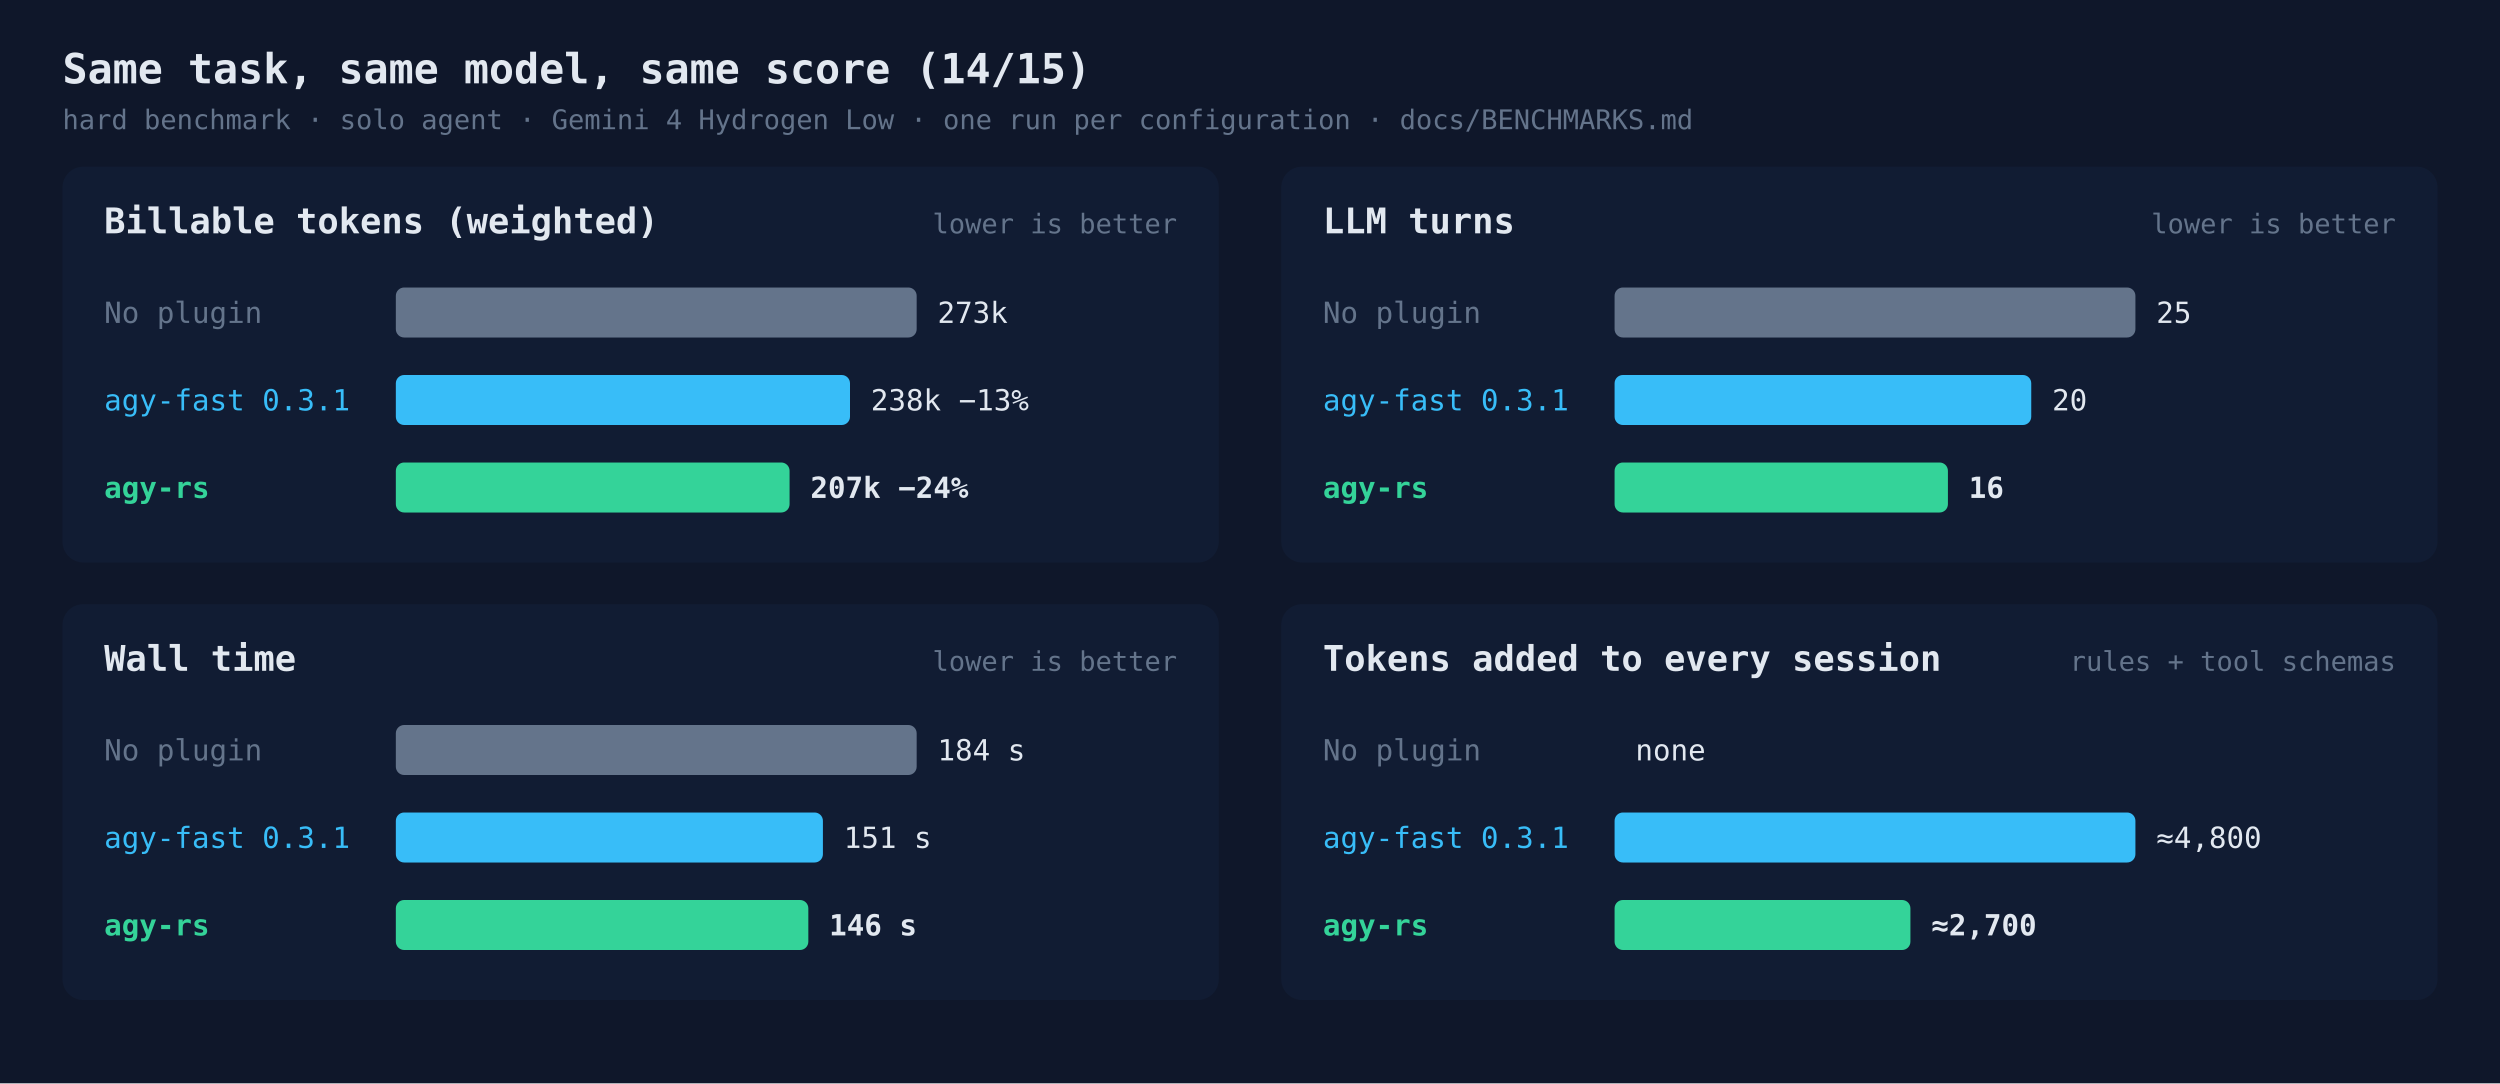
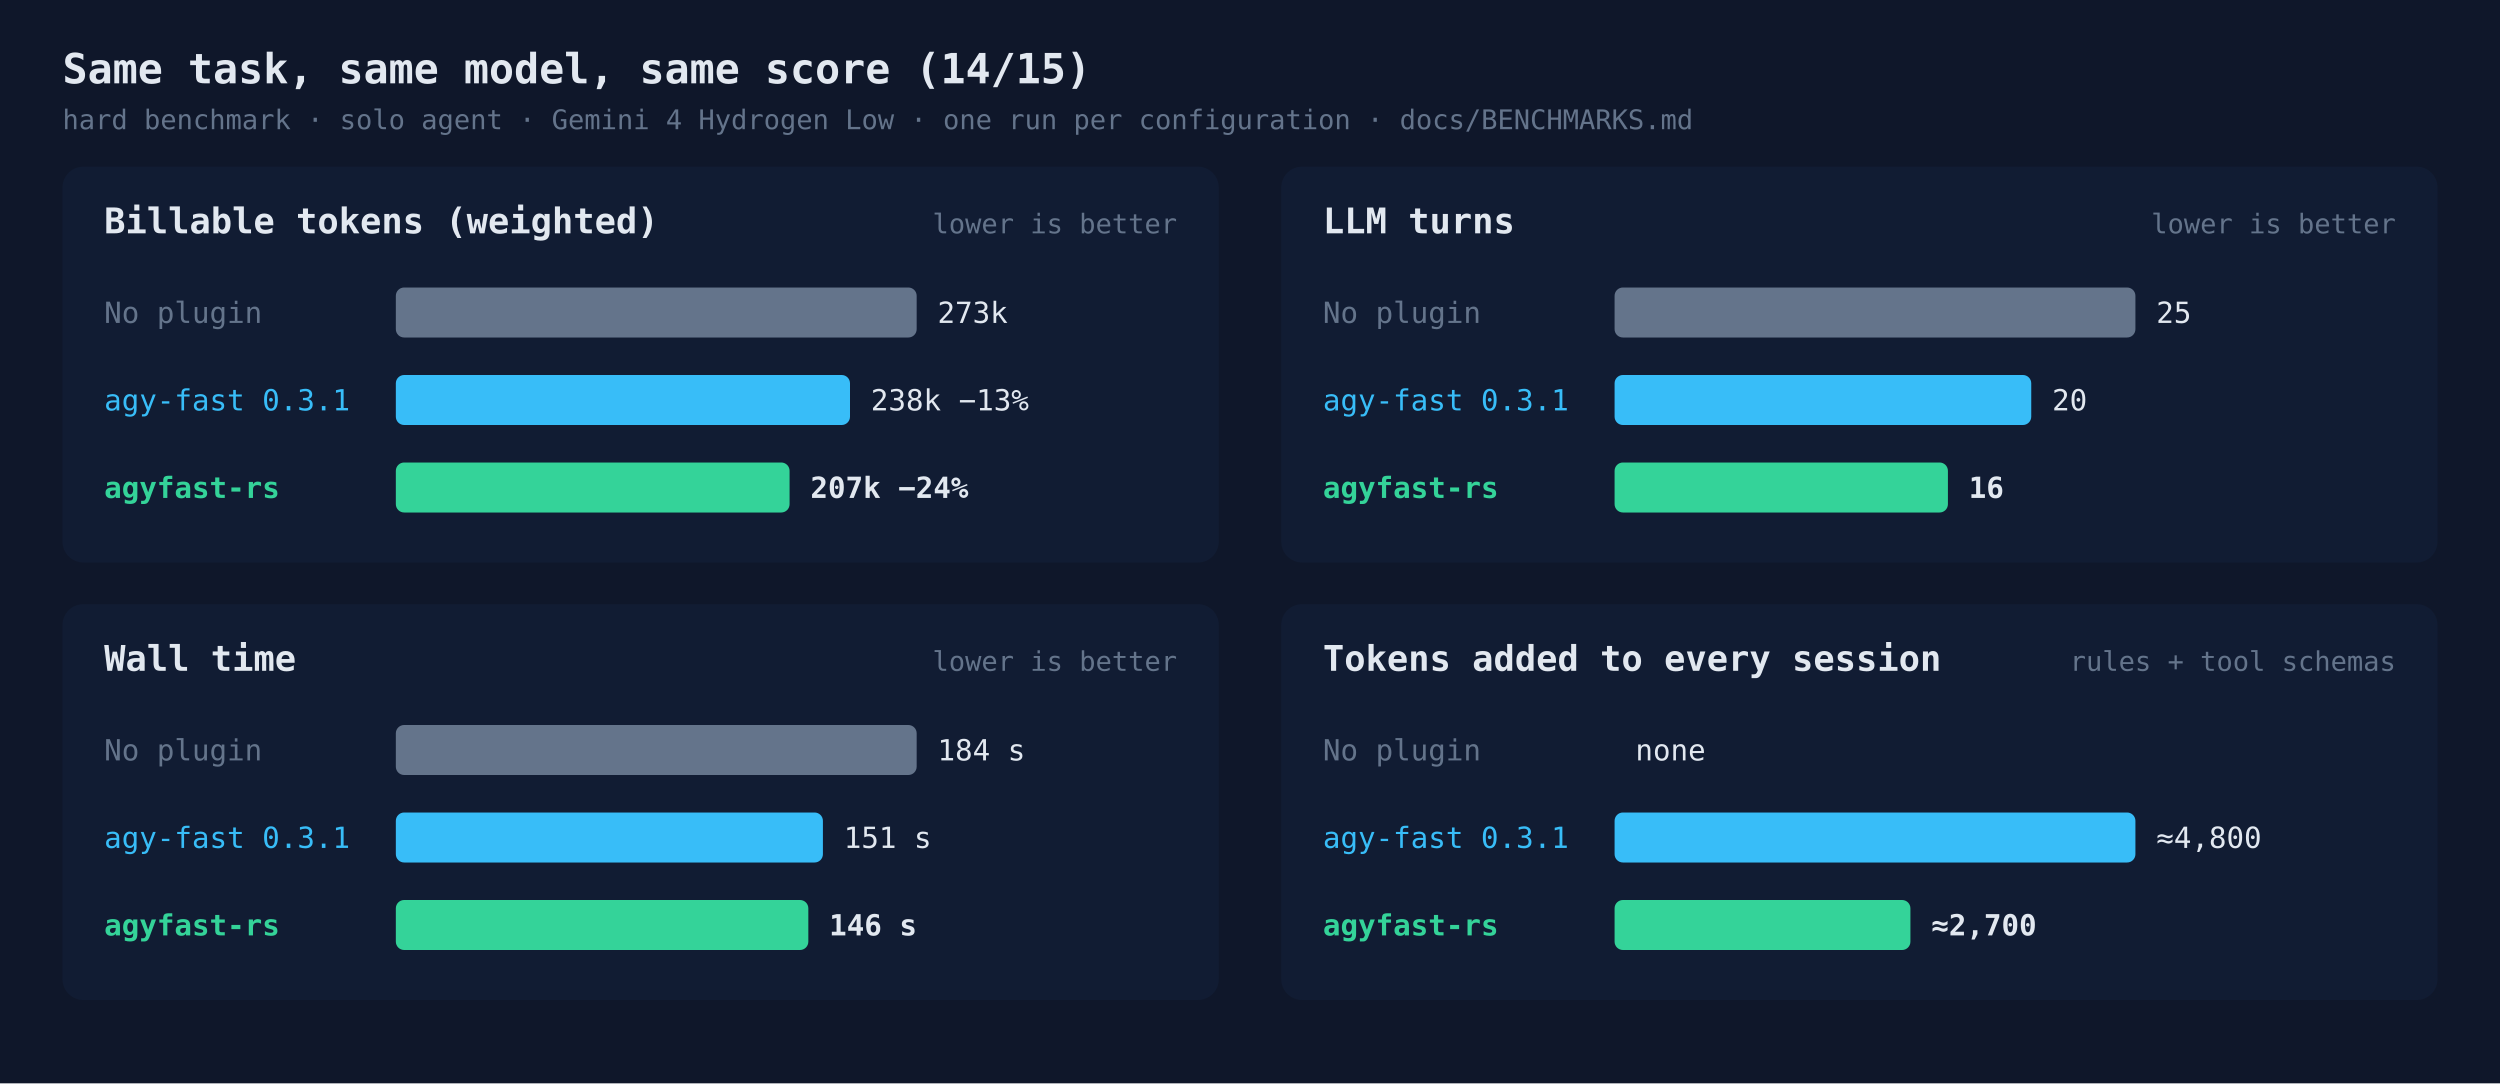
- <svg xmlns="http://www.w3.org/2000/svg" viewBox="0 0 1200 520" width="1200" height="520" font-family="ui-monospace,SFMono-Regular,Menlo,Consolas,monospace" role="img" aria-label="Same task in plain Antigravity, with agy-fast and with agy-rs: weighted tokens 273k, 238k, 207k; LLM turns 25, 20, 16; wall time 184, 151, 146 seconds; tokens added per session none, about 4,800, about 2,700">
+ <svg xmlns="http://www.w3.org/2000/svg" viewBox="0 0 1200 520" width="1200" height="520" font-family="ui-monospace,SFMono-Regular,Menlo,Consolas,monospace" role="img" aria-label="Same task in plain Antigravity, with agy-fast and with agyfast-rs: weighted tokens 273k, 238k, 207k; LLM turns 25, 20, 16; wall time 184, 151, 146 seconds; tokens added per session none, about 4,800, about 2,700">
  <rect width="1200" height="520" fill="#0F172A" />
  <text x="30" y="40" fill="#E2E8F0" font-size="20" font-weight="700">Same task, same model, same score (14/15)</text>
  <text x="30" y="62" fill="#64748B" font-size="13">hard benchmark · solo agent · Gemini 4 Hydrogen Low · one run per configuration · docs/BENCHMARKS.md</text>
  <rect x="30" y="80" width="555" height="190" rx="10" fill="#111C33" />
  <text x="50" y="112" fill="#E2E8F0" font-size="17" font-weight="700">Billable tokens (weighted)</text>
  <text x="565" y="112" fill="#64748B" font-size="13" text-anchor="end">lower is better</text>
  <text x="50" y="155" fill="#64748B" font-size="14">No plugin</text>
  <rect x="190" y="138" width="250" height="24" rx="4" fill="#64748B" />
  <text x="450" y="155" fill="#E2E8F0" font-size="14">273k</text>
  <text x="50" y="197" fill="#38BDF8" font-size="14">agy-fast 0.3.1</text>
  <rect x="190" y="180" width="218" height="24" rx="4" fill="#38BDF8" />
  <text x="418" y="197" fill="#E2E8F0" font-size="14">238k  −13%</text>
-   <text x="50" y="239" fill="#34D399" font-size="14" font-weight="700">agy-rs</text>
+   <text x="50" y="239" fill="#34D399" font-size="14" font-weight="700">agyfast-rs</text>
  <rect x="190" y="222" width="189" height="24" rx="4" fill="#34D399" />
  <text x="389" y="239" fill="#E2E8F0" font-size="14" font-weight="700">207k  −24%</text>
  <rect x="615" y="80" width="555" height="190" rx="10" fill="#111C33" />
  <text x="635" y="112" fill="#E2E8F0" font-size="17" font-weight="700">LLM turns</text>
  <text x="1150" y="112" fill="#64748B" font-size="13" text-anchor="end">lower is better</text>
  <text x="635" y="155" fill="#64748B" font-size="14">No plugin</text>
  <rect x="775" y="138" width="250" height="24" rx="4" fill="#64748B" />
  <text x="1035" y="155" fill="#E2E8F0" font-size="14">25</text>
  <text x="635" y="197" fill="#38BDF8" font-size="14">agy-fast 0.3.1</text>
  <rect x="775" y="180" width="200" height="24" rx="4" fill="#38BDF8" />
  <text x="985" y="197" fill="#E2E8F0" font-size="14">20</text>
-   <text x="635" y="239" fill="#34D399" font-size="14" font-weight="700">agy-rs</text>
+   <text x="635" y="239" fill="#34D399" font-size="14" font-weight="700">agyfast-rs</text>
  <rect x="775" y="222" width="160" height="24" rx="4" fill="#34D399" />
  <text x="945" y="239" fill="#E2E8F0" font-size="14" font-weight="700">16</text>
  <rect x="30" y="290" width="555" height="190" rx="10" fill="#111C33" />
  <text x="50" y="322" fill="#E2E8F0" font-size="17" font-weight="700">Wall time</text>
  <text x="565" y="322" fill="#64748B" font-size="13" text-anchor="end">lower is better</text>
  <text x="50" y="365" fill="#64748B" font-size="14">No plugin</text>
  <rect x="190" y="348" width="250" height="24" rx="4" fill="#64748B" />
  <text x="450" y="365" fill="#E2E8F0" font-size="14">184 s</text>
  <text x="50" y="407" fill="#38BDF8" font-size="14">agy-fast 0.3.1</text>
  <rect x="190" y="390" width="205" height="24" rx="4" fill="#38BDF8" />
  <text x="405" y="407" fill="#E2E8F0" font-size="14">151 s</text>
-   <text x="50" y="449" fill="#34D399" font-size="14" font-weight="700">agy-rs</text>
+   <text x="50" y="449" fill="#34D399" font-size="14" font-weight="700">agyfast-rs</text>
  <rect x="190" y="432" width="198" height="24" rx="4" fill="#34D399" />
  <text x="398" y="449" fill="#E2E8F0" font-size="14" font-weight="700">146 s</text>
  <rect x="615" y="290" width="555" height="190" rx="10" fill="#111C33" />
  <text x="635" y="322" fill="#E2E8F0" font-size="17" font-weight="700">Tokens added to every session</text>
  <text x="1150" y="322" fill="#64748B" font-size="13" text-anchor="end">rules + tool schemas</text>
  <text x="635" y="365" fill="#64748B" font-size="14">No plugin</text>
  <text x="785" y="365" fill="#E2E8F0" font-size="14">none</text>
  <text x="635" y="407" fill="#38BDF8" font-size="14">agy-fast 0.3.1</text>
  <rect x="775" y="390" width="250" height="24" rx="4" fill="#38BDF8" />
  <text x="1035" y="407" fill="#E2E8F0" font-size="14">≈4,800</text>
-   <text x="635" y="449" fill="#34D399" font-size="14" font-weight="700">agy-rs</text>
+   <text x="635" y="449" fill="#34D399" font-size="14" font-weight="700">agyfast-rs</text>
  <rect x="775" y="432" width="142" height="24" rx="4" fill="#34D399" />
  <text x="927" y="449" fill="#E2E8F0" font-size="14" font-weight="700">≈2,700</text>
</svg>
